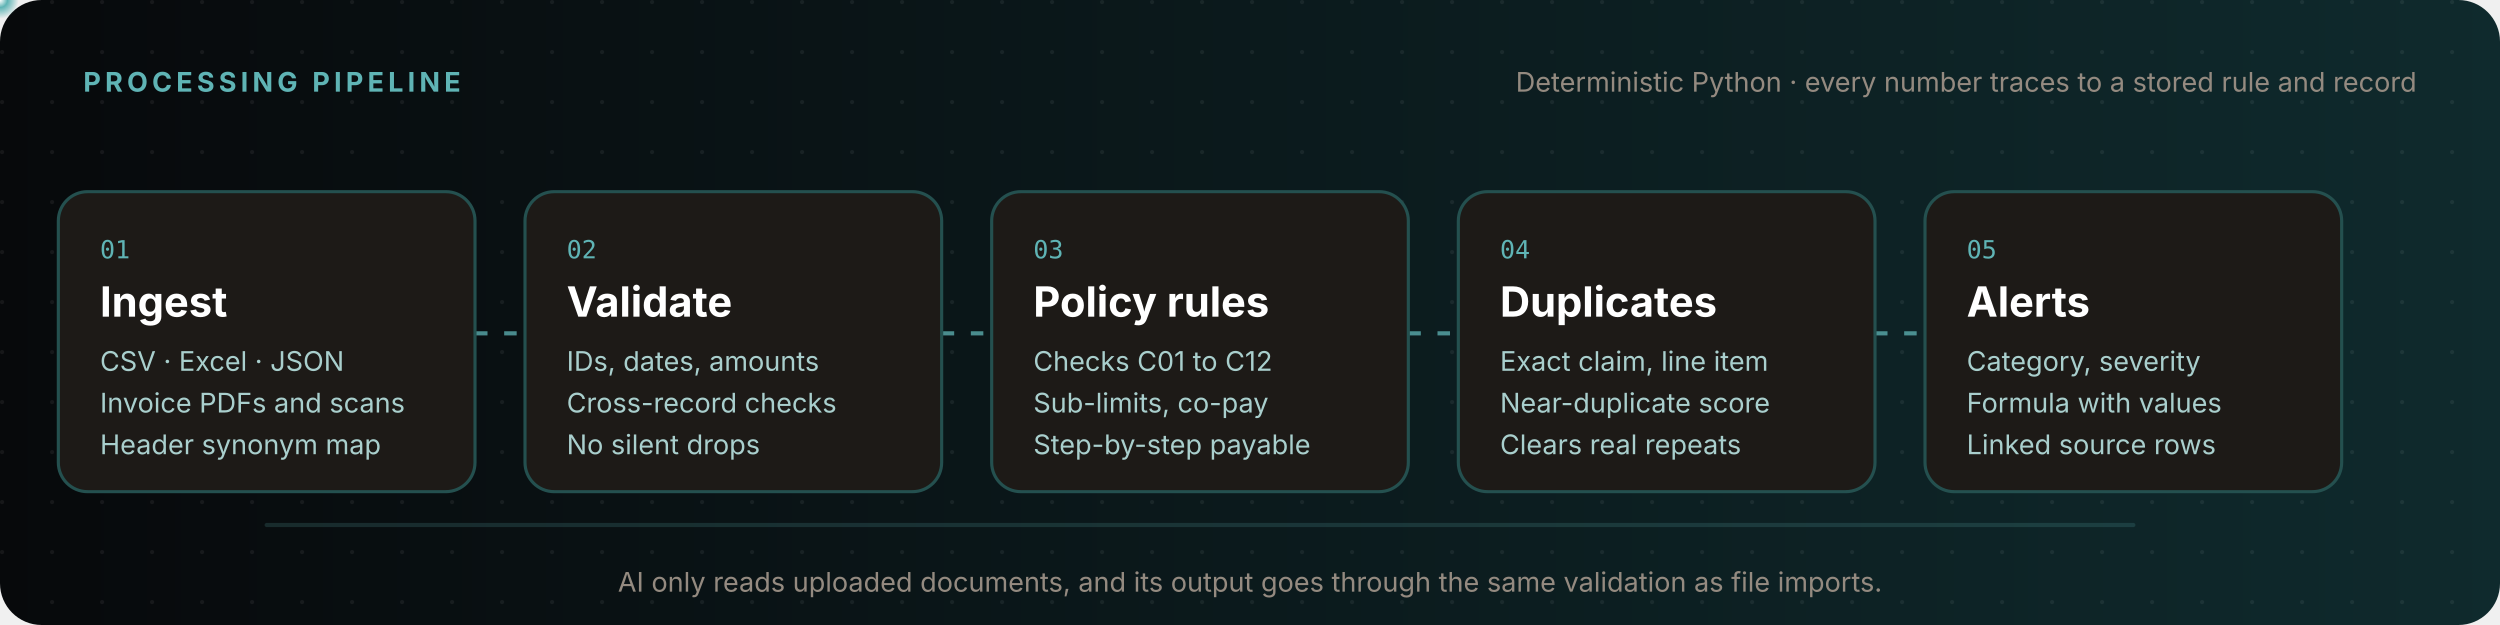
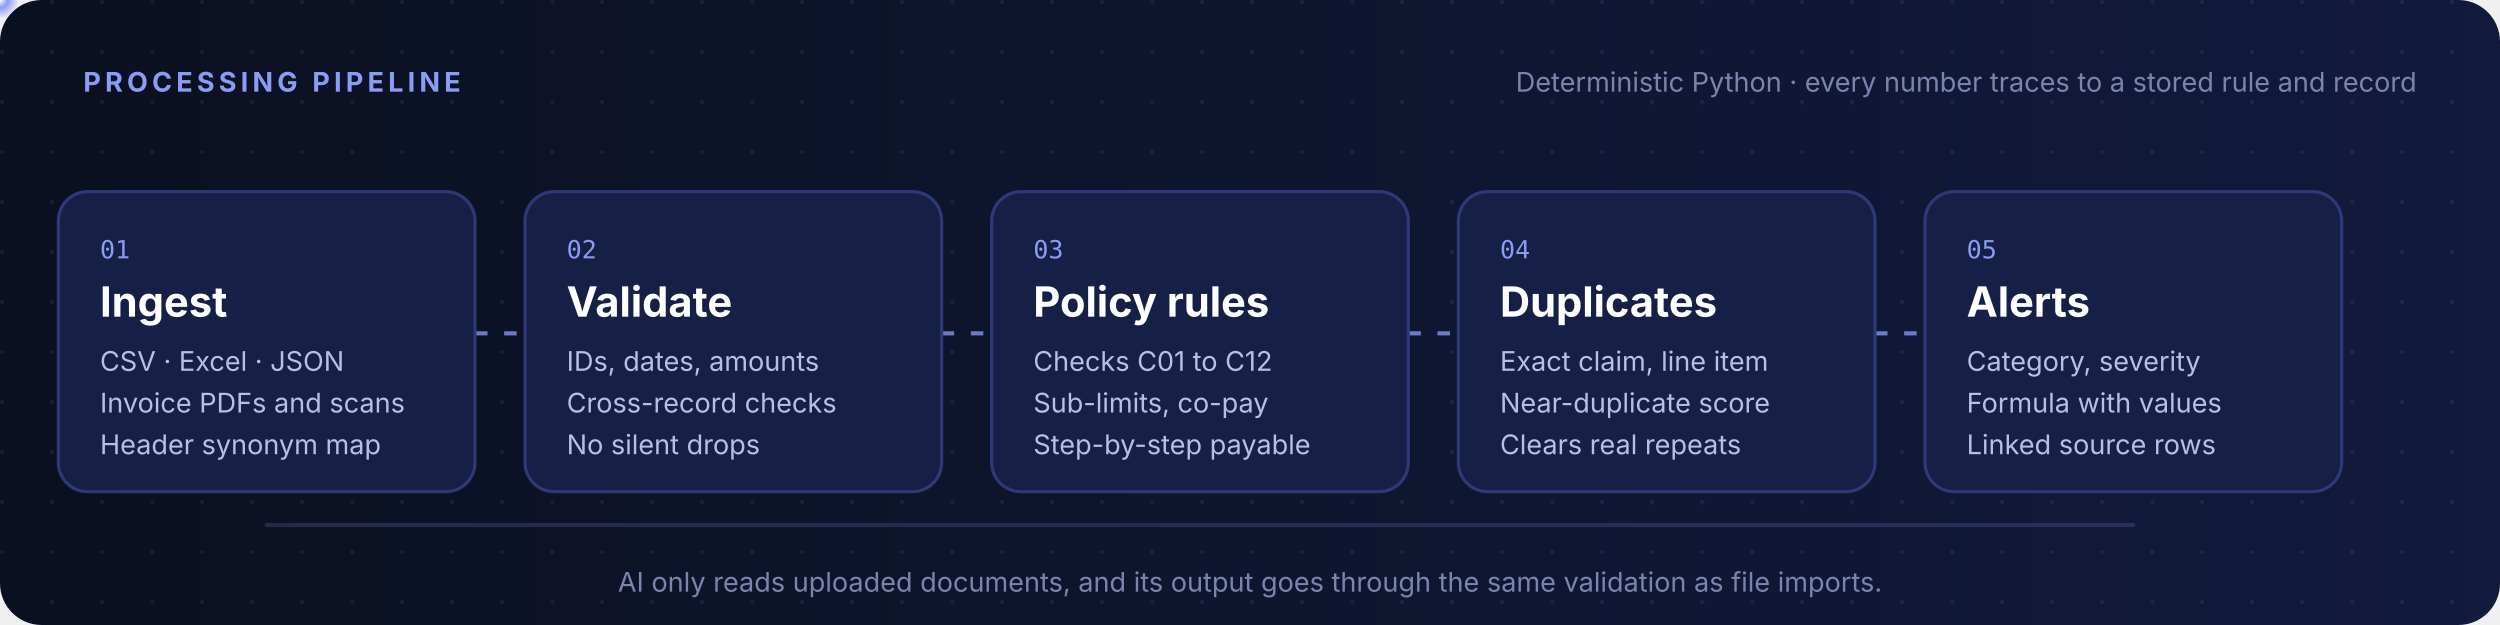
<svg xmlns="http://www.w3.org/2000/svg" viewBox="0 0 1200 300" width="1200" height="300" role="img" aria-label="Processing pipeline: ingest, validate, policy rules, duplicates, alerts">
  <defs>
    <linearGradient id="bg" x1="0" y1="0" x2="1" y2="0">
-       <stop offset="0" stop-color="#07090b" />
-       <stop offset="1" stop-color="#0f2a2d" />
+       <stop offset="0" stop-color="#0b1020" />
+       <stop offset="1" stop-color="#121a3d" />
    </linearGradient>
    <pattern id="grid" width="24" height="24" patternUnits="userSpaceOnUse">
      <circle cx="1" cy="1" r="1" fill="#ffffff" fill-opacity="0.06" />
    </pattern>
    <radialGradient id="pulse">
      <stop offset="0" stop-color="#ffffff" />
-       <stop offset="0.4" stop-color="#5fb4b5" />
-       <stop offset="1" stop-color="#5fb4b5" stop-opacity="0" />
+       <stop offset="0.4" stop-color="#8b9cf4" />
+       <stop offset="1" stop-color="#8b9cf4" stop-opacity="0" />
    </radialGradient>
    <style>
      .sans { font-family: -apple-system, BlinkMacSystemFont, "Segoe UI", Inter, Helvetica, Arial, sans-serif; }
      .mono { font-family: ui-monospace, SFMono-Regular, "SF Mono", Menlo, Consolas, monospace; }
      .flow { stroke-dasharray: 6 8; animation: flow 1.2s linear infinite; }
      @keyframes flow { to { stroke-dashoffset: -28; } }
-       .stage rect.box { fill: #1d1a17; stroke: #24504f; stroke-width: 1.5; }
+       .stage rect.box { fill: #161f45; stroke: #2e3a78; stroke-width: 1.5; }
      .stage { animation: lit 7.5s ease-in-out infinite; }
      .s1 { animation-delay: 0s; } .s2 { animation-delay: 1.5s; } .s3 { animation-delay: 3s; }
      .s4 { animation-delay: 4.5s; } .s5 { animation-delay: 6s; }
      @keyframes lit {
        0%, 22%, 100% { opacity: 0.62; }
        6%, 14% { opacity: 1; }
      }
      .stage .ring { opacity: 0; animation: ring 7.5s ease-in-out infinite; animation-delay: inherit; }
      @keyframes ring {
        0%, 22%, 100% { opacity: 0; }
        6%, 14% { opacity: 1; }
      }
    </style>
  </defs>
  <rect width="1200" height="300" rx="20" fill="url(#bg)" />
  <rect width="1200" height="300" rx="20" fill="url(#grid)" />
-   <text x="40" y="44" class="sans" font-size="13" font-weight="700" fill="#5fb4b5" letter-spacing="2">PROCESSING PIPELINE</text>
-   <text x="1160" y="44" class="sans" font-size="13" fill="#948a80" text-anchor="end">Deterministic Python · every number traces to a stored rule and record</text>
-   <g stroke="#5fb4b5" stroke-width="2" fill="none" stroke-opacity="0.75">
+   <text x="40" y="44" class="sans" font-size="13" font-weight="700" fill="#8b9cf4" letter-spacing="2">PROCESSING PIPELINE</text>
+   <text x="1160" y="44" class="sans" font-size="13" fill="#7b84ad" text-anchor="end">Deterministic Python · every number traces to a stored rule and record</text>
+   <g stroke="#8b9cf4" stroke-width="2" fill="none" stroke-opacity="0.75">
    <path class="flow" d="M228 160H252" />
    <path class="flow" d="M452 160H476" />
    <path class="flow" d="M676 160H700" />
    <path class="flow" d="M900 160H924" />
  </g>
-   <path id="track" d="M128 252H1024" fill="none" stroke="#5fb4b5" stroke-opacity="0.18" stroke-width="2" stroke-linecap="round" />
+   <path id="track" d="M128 252H1024" fill="none" stroke="#8b9cf4" stroke-opacity="0.18" stroke-width="2" stroke-linecap="round" />
  <g class="stage s1">
-     <rect class="ring" x="24" y="88" width="208" height="152" rx="18" fill="none" stroke="#5fb4b5" stroke-width="2" />
+     <rect class="ring" x="24" y="88" width="208" height="152" rx="18" fill="none" stroke="#8b9cf4" stroke-width="2" />
    <rect class="box" x="28" y="92" width="200" height="144" rx="14" />
-     <text x="48" y="124" class="mono" font-size="12" fill="#5fb4b5">01</text>
+     <text x="48" y="124" class="mono" font-size="12" fill="#8b9cf4">01</text>
    <text x="48" y="152" class="sans" font-size="20" font-weight="700" fill="#ffffff">Ingest</text>
-     <text x="48" y="178" class="sans" font-size="13" fill="#a9cfcd">CSV · Excel · JSON</text>
-     <text x="48" y="198" class="sans" font-size="13" fill="#a9cfcd">Invoice PDFs and scans</text>
-     <text x="48" y="218" class="sans" font-size="13" fill="#a9cfcd">Header synonym map</text>
+     <text x="48" y="178" class="sans" font-size="13" fill="#b7bfe6">CSV · Excel · JSON</text>
+     <text x="48" y="198" class="sans" font-size="13" fill="#b7bfe6">Invoice PDFs and scans</text>
+     <text x="48" y="218" class="sans" font-size="13" fill="#b7bfe6">Header synonym map</text>
  </g>
  <g class="stage s2">
-     <rect class="ring" x="248" y="88" width="208" height="152" rx="18" fill="none" stroke="#5fb4b5" stroke-width="2" />
+     <rect class="ring" x="248" y="88" width="208" height="152" rx="18" fill="none" stroke="#8b9cf4" stroke-width="2" />
    <rect class="box" x="252" y="92" width="200" height="144" rx="14" />
-     <text x="272" y="124" class="mono" font-size="12" fill="#5fb4b5">02</text>
+     <text x="272" y="124" class="mono" font-size="12" fill="#8b9cf4">02</text>
    <text x="272" y="152" class="sans" font-size="20" font-weight="700" fill="#ffffff">Validate</text>
-     <text x="272" y="178" class="sans" font-size="13" fill="#a9cfcd">IDs, dates, amounts</text>
-     <text x="272" y="198" class="sans" font-size="13" fill="#a9cfcd">Cross-record checks</text>
-     <text x="272" y="218" class="sans" font-size="13" fill="#a9cfcd">No silent drops</text>
+     <text x="272" y="178" class="sans" font-size="13" fill="#b7bfe6">IDs, dates, amounts</text>
+     <text x="272" y="198" class="sans" font-size="13" fill="#b7bfe6">Cross-record checks</text>
+     <text x="272" y="218" class="sans" font-size="13" fill="#b7bfe6">No silent drops</text>
  </g>
  <g class="stage s3">
-     <rect class="ring" x="472" y="88" width="208" height="152" rx="18" fill="none" stroke="#5fb4b5" stroke-width="2" />
+     <rect class="ring" x="472" y="88" width="208" height="152" rx="18" fill="none" stroke="#8b9cf4" stroke-width="2" />
    <rect class="box" x="476" y="92" width="200" height="144" rx="14" />
-     <text x="496" y="124" class="mono" font-size="12" fill="#5fb4b5">03</text>
+     <text x="496" y="124" class="mono" font-size="12" fill="#8b9cf4">03</text>
    <text x="496" y="152" class="sans" font-size="20" font-weight="700" fill="#ffffff">Policy rules</text>
-     <text x="496" y="178" class="sans" font-size="13" fill="#a9cfcd">Checks C01 to C12</text>
-     <text x="496" y="198" class="sans" font-size="13" fill="#a9cfcd">Sub-limits, co-pay</text>
-     <text x="496" y="218" class="sans" font-size="13" fill="#a9cfcd">Step-by-step payable</text>
+     <text x="496" y="178" class="sans" font-size="13" fill="#b7bfe6">Checks C01 to C12</text>
+     <text x="496" y="198" class="sans" font-size="13" fill="#b7bfe6">Sub-limits, co-pay</text>
+     <text x="496" y="218" class="sans" font-size="13" fill="#b7bfe6">Step-by-step payable</text>
  </g>
  <g class="stage s4">
-     <rect class="ring" x="696" y="88" width="208" height="152" rx="18" fill="none" stroke="#5fb4b5" stroke-width="2" />
+     <rect class="ring" x="696" y="88" width="208" height="152" rx="18" fill="none" stroke="#8b9cf4" stroke-width="2" />
    <rect class="box" x="700" y="92" width="200" height="144" rx="14" />
-     <text x="720" y="124" class="mono" font-size="12" fill="#5fb4b5">04</text>
+     <text x="720" y="124" class="mono" font-size="12" fill="#8b9cf4">04</text>
    <text x="720" y="152" class="sans" font-size="20" font-weight="700" fill="#ffffff">Duplicates</text>
-     <text x="720" y="178" class="sans" font-size="13" fill="#a9cfcd">Exact claim, line item</text>
-     <text x="720" y="198" class="sans" font-size="13" fill="#a9cfcd">Near-duplicate score</text>
-     <text x="720" y="218" class="sans" font-size="13" fill="#a9cfcd">Clears real repeats</text>
+     <text x="720" y="178" class="sans" font-size="13" fill="#b7bfe6">Exact claim, line item</text>
+     <text x="720" y="198" class="sans" font-size="13" fill="#b7bfe6">Near-duplicate score</text>
+     <text x="720" y="218" class="sans" font-size="13" fill="#b7bfe6">Clears real repeats</text>
  </g>
  <g class="stage s5">
-     <rect class="ring" x="920" y="88" width="208" height="152" rx="18" fill="none" stroke="#5fb4b5" stroke-width="2" />
+     <rect class="ring" x="920" y="88" width="208" height="152" rx="18" fill="none" stroke="#8b9cf4" stroke-width="2" />
    <rect class="box" x="924" y="92" width="200" height="144" rx="14" />
-     <text x="944" y="124" class="mono" font-size="12" fill="#5fb4b5">05</text>
+     <text x="944" y="124" class="mono" font-size="12" fill="#8b9cf4">05</text>
    <text x="944" y="152" class="sans" font-size="20" font-weight="700" fill="#ffffff">Alerts</text>
-     <text x="944" y="178" class="sans" font-size="13" fill="#a9cfcd">Category, severity</text>
-     <text x="944" y="198" class="sans" font-size="13" fill="#a9cfcd">Formula with values</text>
-     <text x="944" y="218" class="sans" font-size="13" fill="#a9cfcd">Linked source rows</text>
+     <text x="944" y="178" class="sans" font-size="13" fill="#b7bfe6">Category, severity</text>
+     <text x="944" y="198" class="sans" font-size="13" fill="#b7bfe6">Formula with values</text>
+     <text x="944" y="218" class="sans" font-size="13" fill="#b7bfe6">Linked source rows</text>
  </g>
  <circle r="9" fill="url(#pulse)">
    <animateMotion dur="7.5s" repeatCount="indefinite" keyPoints="0;0;0.25;0.25;0.5;0.5;0.75;0.75;1;1" keyTimes="0;0.12;0.2;0.32;0.4;0.52;0.6;0.72;0.8;1" calcMode="linear">
      <mpath href="#track" />
    </animateMotion>
  </circle>
-   <text x="600" y="284" class="sans" font-size="13" fill="#948a80" text-anchor="middle">AI only reads uploaded documents, and its output goes through the same validation as file imports.</text>
+   <text x="600" y="284" class="sans" font-size="13" fill="#7b84ad" text-anchor="middle">AI only reads uploaded documents, and its output goes through the same validation as file imports.</text>
</svg>
